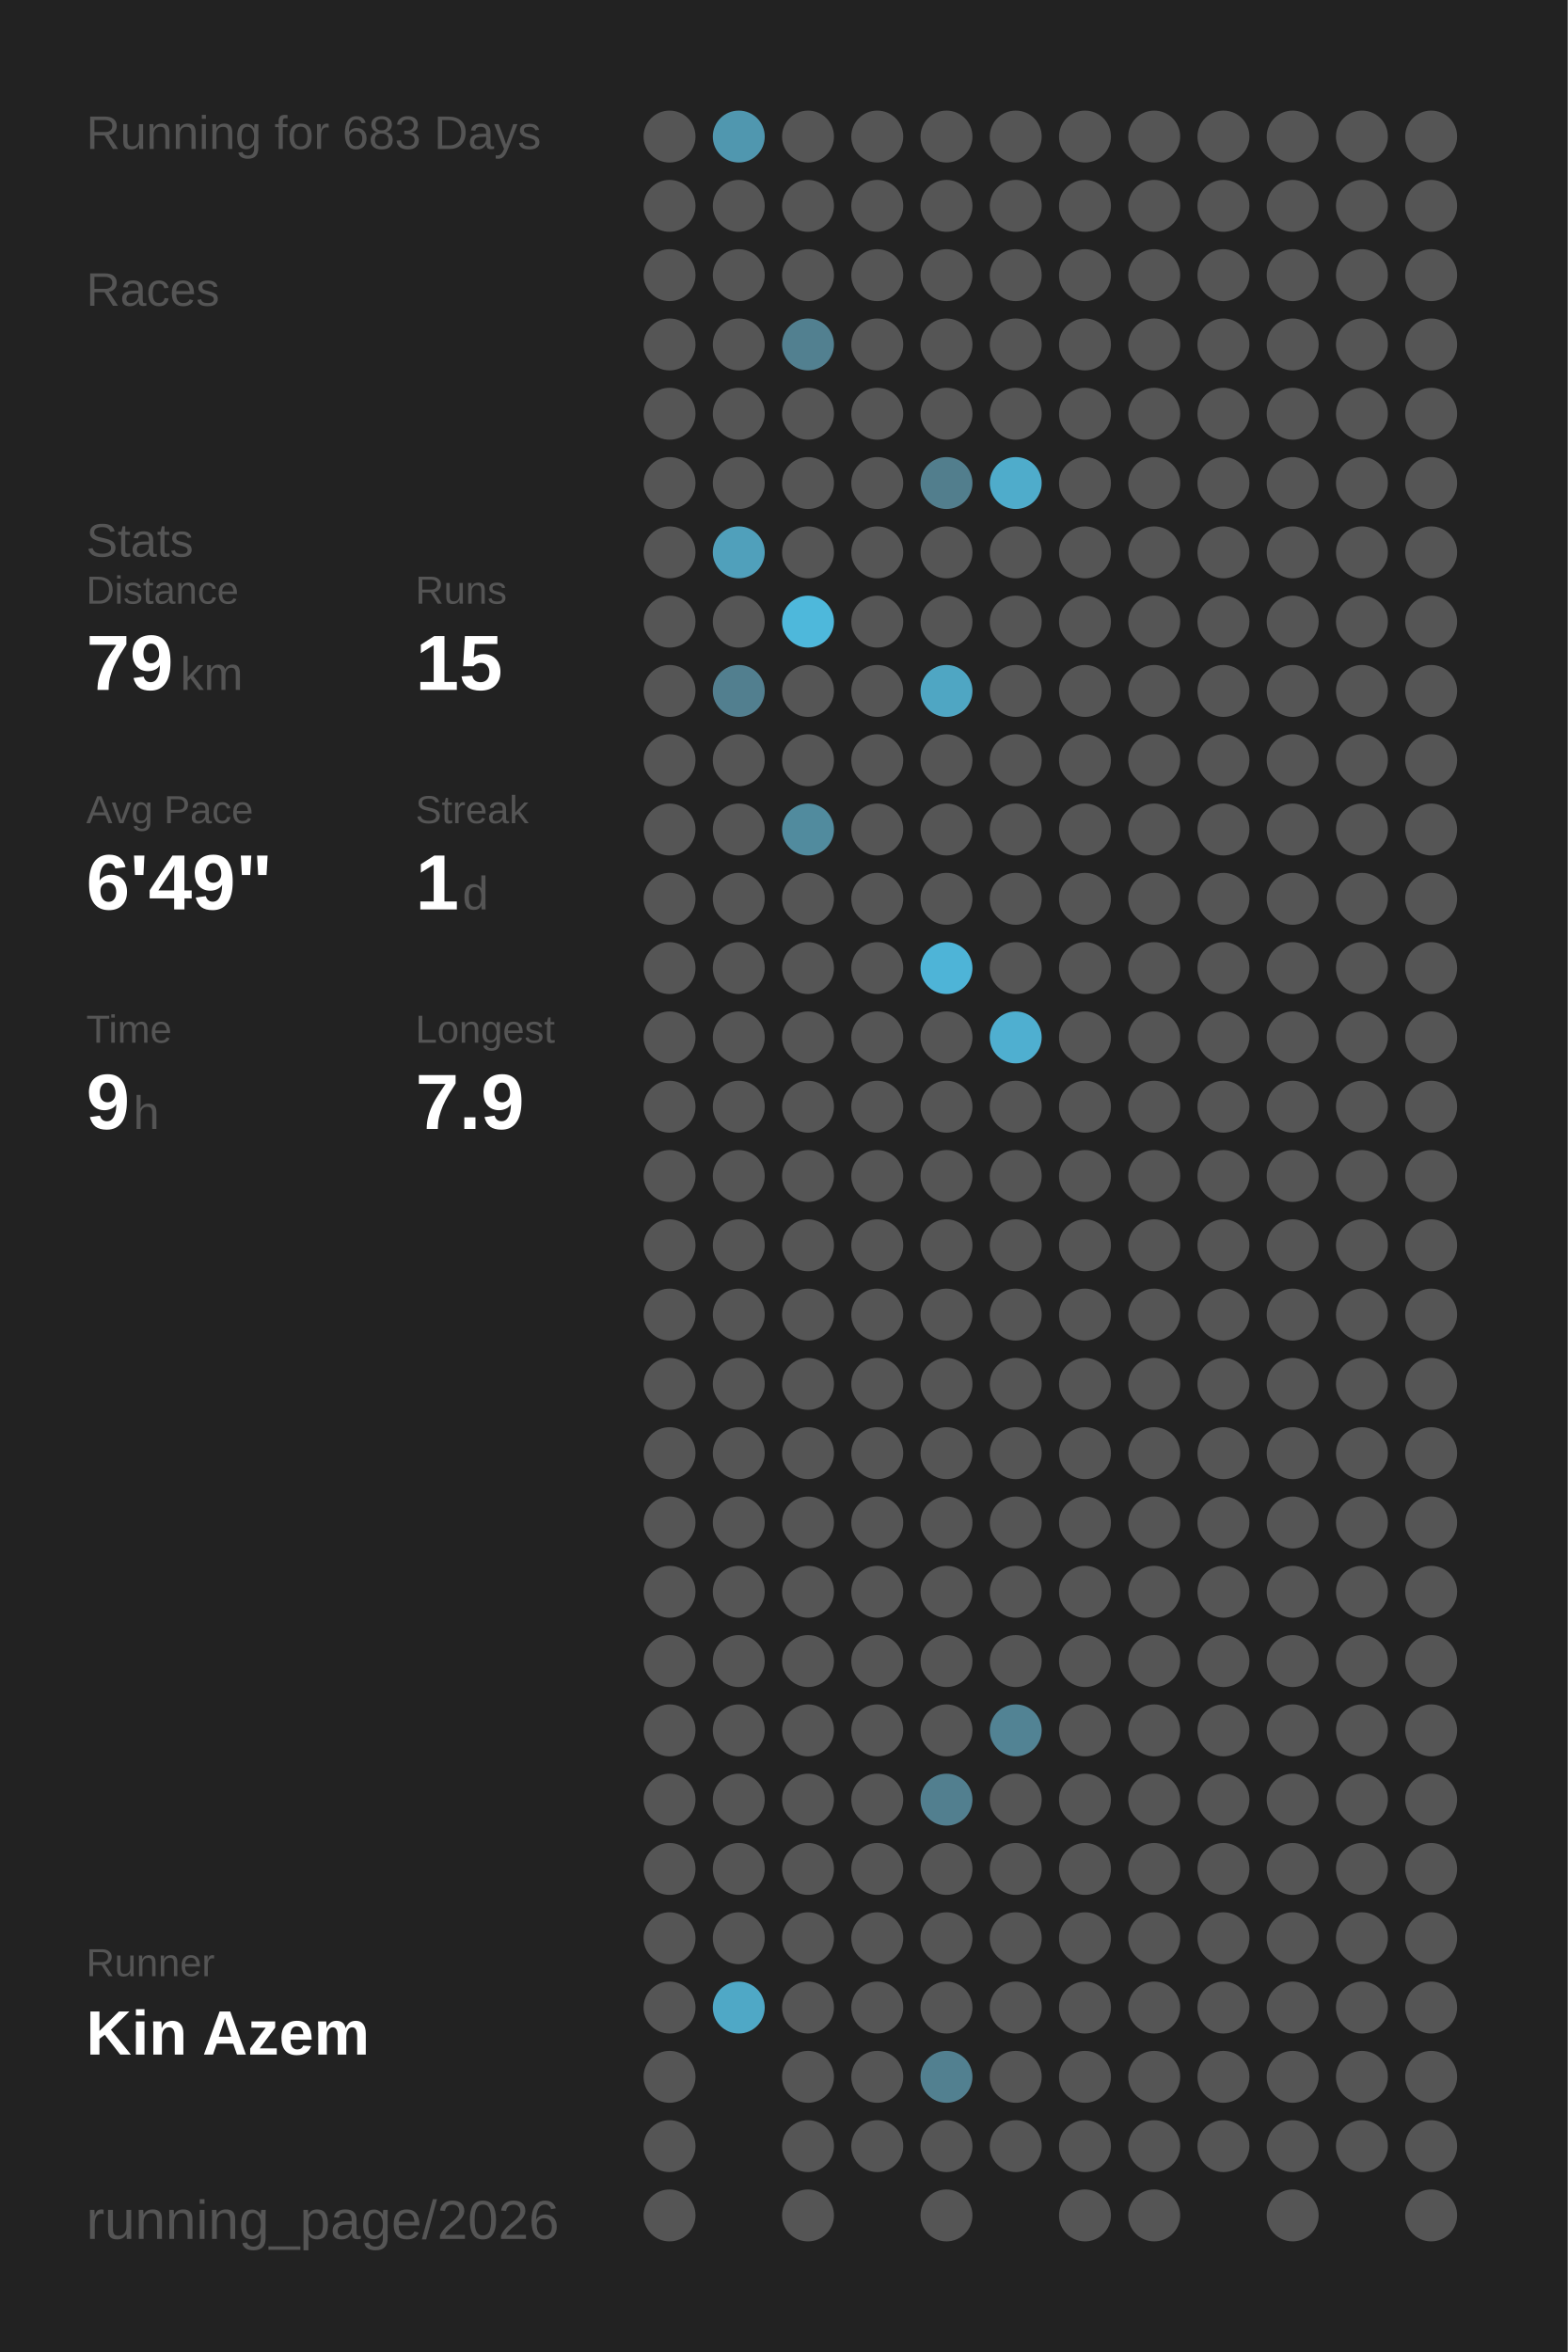
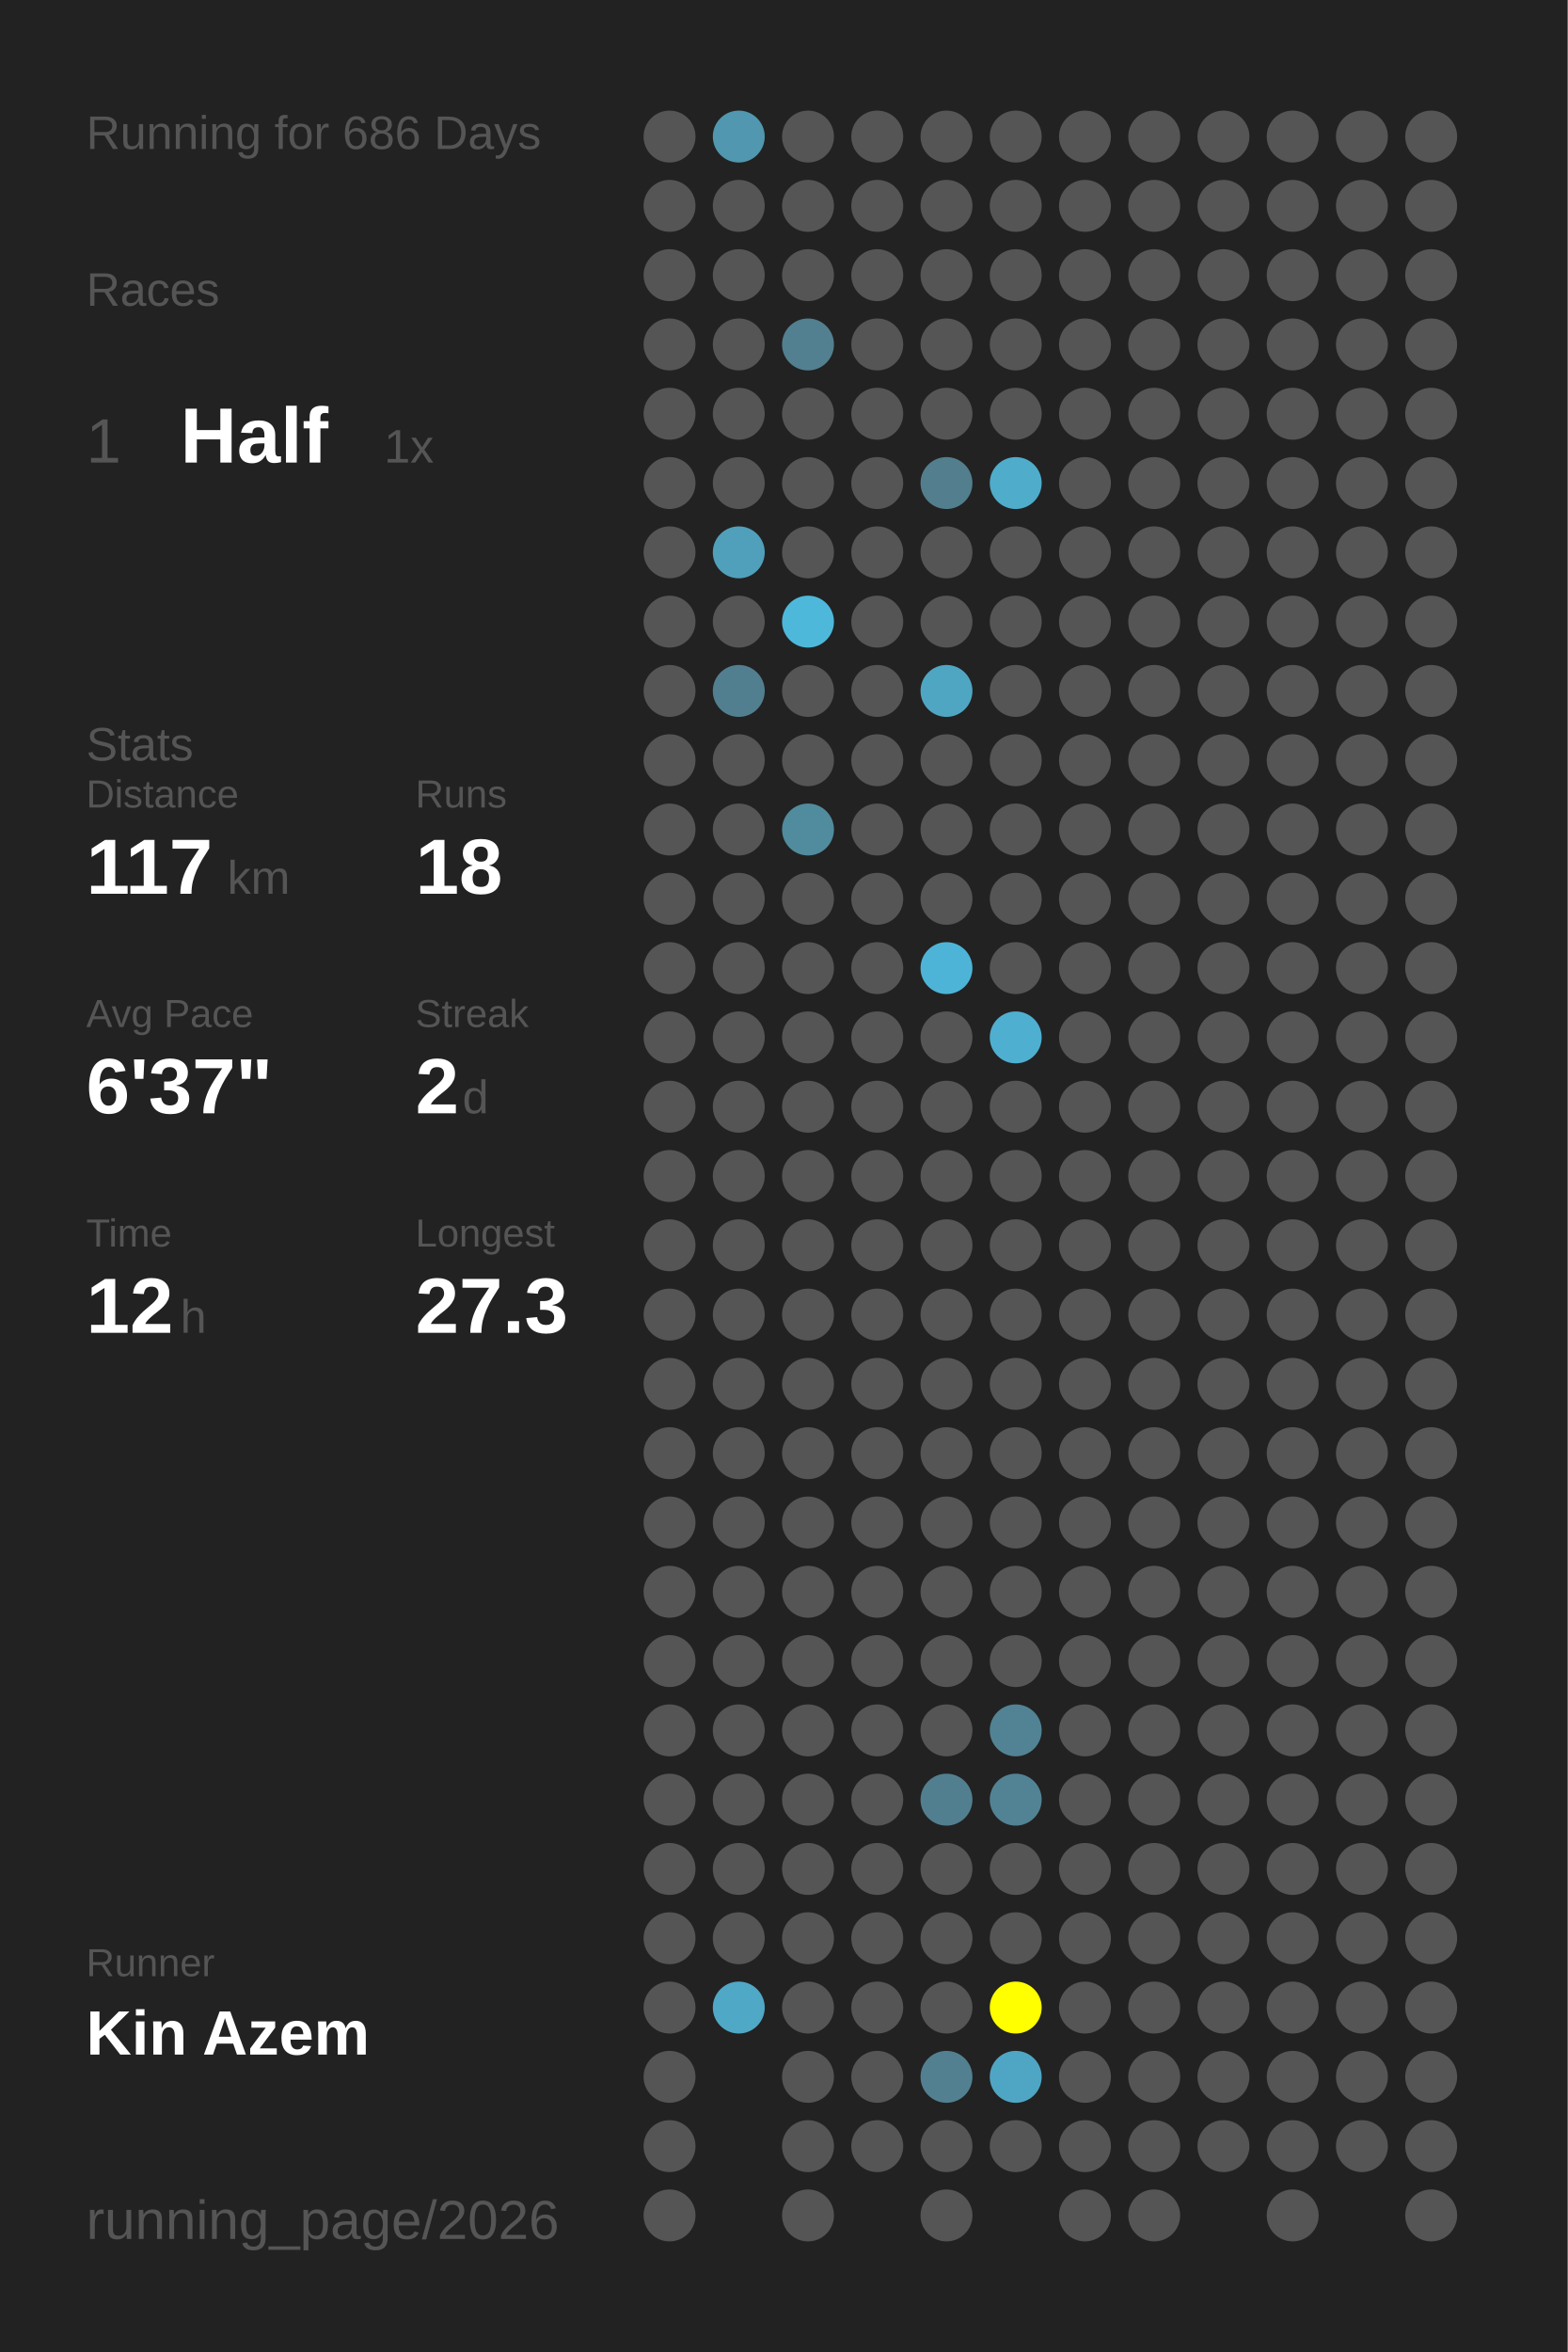
<svg xmlns="http://www.w3.org/2000/svg" baseProfile="full" height="300mm" version="1.1" viewBox="0,0,200,300" width="200mm">
  <defs />
  <rect fill="#222222" height="300" width="200" x="0" y="0" />
-   <text fill="#555555" style="font-size:6px; font-family:Arial;" x="11" y="19">Running for 683 Days</text>
+   <text fill="#555555" style="font-size:6px; font-family:Arial;" x="11" y="19">Running for 686 Days</text>
  <text fill="#555555" style="font-size:6px; font-family:Arial;" x="11" y="39">Races</text>
-   <text fill="#555555" style="font-size:6px; font-family:Arial;" x="11" y="71">Stats</text>
-   <text fill="#555555" style="font-size:5px; font-family:Arial;" x="11" y="77">Distance</text>
-   <text fill="#FFFFFF" style="font-size:10px; font-family:Arial; font-weight:bold;" x="11" y="88">79</text>
-   <text fill="#555555" style="font-size:6px; font-family:Arial;" x="23" y="88">km</text>
-   <text fill="#555555" style="font-size:5px; font-family:Arial;" x="53" y="77">Runs</text>
-   <text fill="#FFFFFF" style="font-size:10px; font-family:Arial; font-weight:bold;" x="53" y="88">15</text>
-   <text fill="#555555" style="font-size:5px; font-family:Arial;" x="11" y="105">Avg Pace</text>
-   <text fill="#FFFFFF" style="font-size:10px; font-family:Arial; font-weight:bold;" x="11" y="116">6'49"</text>
-   <text fill="#555555" style="font-size:5px; font-family:Arial;" x="53" y="105">Streak</text>
-   <text fill="#FFFFFF" style="font-size:10px; font-family:Arial; font-weight:bold;" x="53" y="116">1</text>
-   <text fill="#555555" style="font-size:6px; font-family:Arial;" x="59" y="116">d</text>
-   <text fill="#555555" style="font-size:5px; font-family:Arial;" x="11" y="133">Time</text>
-   <text fill="#FFFFFF" style="font-size:10px; font-family:Arial; font-weight:bold;" x="11" y="144">9</text>
-   <text fill="#555555" style="font-size:6px; font-family:Arial;" x="17" y="144">h</text>
-   <text fill="#555555" style="font-size:5px; font-family:Arial;" x="53" y="133">Longest</text>
-   <text fill="#FFFFFF" style="font-size:10px; font-family:Arial; font-weight:bold;" x="53" y="144">7.9</text>
+   <text fill="#555555" style="font-size:8px; font-family:Arial;" x="11" y="59">1</text>
+   <text fill="#FFFFFF" style="font-size:10px; font-family:Arial; font-weight:bold;" x="23" y="59">Half</text>
+   <text fill="#555555" style="font-size:6px; font-family:Arial;" x="49" y="59">1x</text>
+   <text fill="#555555" style="font-size:6px; font-family:Arial;" x="11" y="97">Stats</text>
+   <text fill="#555555" style="font-size:5px; font-family:Arial;" x="11" y="103">Distance</text>
+   <text fill="#FFFFFF" style="font-size:10px; font-family:Arial; font-weight:bold;" x="11" y="114">117</text>
+   <text fill="#555555" style="font-size:6px; font-family:Arial;" x="29" y="114">km</text>
+   <text fill="#555555" style="font-size:5px; font-family:Arial;" x="53" y="103">Runs</text>
+   <text fill="#FFFFFF" style="font-size:10px; font-family:Arial; font-weight:bold;" x="53" y="114">18</text>
+   <text fill="#555555" style="font-size:5px; font-family:Arial;" x="11" y="131">Avg Pace</text>
+   <text fill="#FFFFFF" style="font-size:10px; font-family:Arial; font-weight:bold;" x="11" y="142">6'37"</text>
+   <text fill="#555555" style="font-size:5px; font-family:Arial;" x="53" y="131">Streak</text>
+   <text fill="#FFFFFF" style="font-size:10px; font-family:Arial; font-weight:bold;" x="53" y="142">2</text>
+   <text fill="#555555" style="font-size:6px; font-family:Arial;" x="59" y="142">d</text>
+   <text fill="#555555" style="font-size:5px; font-family:Arial;" x="11" y="159">Time</text>
+   <text fill="#FFFFFF" style="font-size:10px; font-family:Arial; font-weight:bold;" x="11" y="170">12</text>
+   <text fill="#555555" style="font-size:6px; font-family:Arial;" x="23" y="170">h</text>
+   <text fill="#555555" style="font-size:5px; font-family:Arial;" x="53" y="159">Longest</text>
+   <text fill="#FFFFFF" style="font-size:10px; font-family:Arial; font-weight:bold;" x="53" y="170">27.3</text>
  <text fill="#555555" style="font-size:5px; font-family:Arial;" x="11" y="252.065">Runner</text>
  <text fill="#FFFFFF" style="font-size:8px; font-family:Arial; font-weight:bold;" x="11" y="262.065">Kin Azem</text>
  <text fill="#555555" style="font-size:7px; font-family:Arial;" x="11" y="285.581">running_page/2026</text>
  <circle cx="85.417" cy="17.419" fill="#555555" r="3.312" />
  <circle cx="85.417" cy="26.258" fill="#555555" r="3.312" />
  <circle cx="85.417" cy="35.097" fill="#555555" r="3.312" />
  <circle cx="85.417" cy="43.935" fill="#555555" r="3.312" />
  <circle cx="85.417" cy="52.774" fill="#555555" r="3.312" />
  <circle cx="85.417" cy="61.613" fill="#555555" r="3.312" />
  <circle cx="85.417" cy="70.452" fill="#555555" r="3.312" />
  <circle cx="85.417" cy="79.29" fill="#555555" r="3.312" />
  <circle cx="85.417" cy="88.129" fill="#555555" r="3.312" />
  <circle cx="85.417" cy="96.968" fill="#555555" r="3.312" />
  <circle cx="85.417" cy="105.806" fill="#555555" r="3.312" />
  <circle cx="85.417" cy="114.645" fill="#555555" r="3.312" />
  <circle cx="85.417" cy="123.484" fill="#555555" r="3.312" />
  <circle cx="85.417" cy="132.323" fill="#555555" r="3.312" />
  <circle cx="85.417" cy="141.161" fill="#555555" r="3.312" />
  <circle cx="85.417" cy="150" fill="#555555" r="3.312" />
  <circle cx="85.417" cy="158.839" fill="#555555" r="3.312" />
  <circle cx="85.417" cy="167.677" fill="#555555" r="3.312" />
  <circle cx="85.417" cy="176.516" fill="#555555" r="3.312" />
  <circle cx="85.417" cy="185.355" fill="#555555" r="3.312" />
  <circle cx="85.417" cy="194.194" fill="#555555" r="3.312" />
  <circle cx="85.417" cy="203.032" fill="#555555" r="3.312" />
  <circle cx="85.417" cy="211.871" fill="#555555" r="3.312" />
  <circle cx="85.417" cy="220.71" fill="#555555" r="3.312" />
  <circle cx="85.417" cy="229.548" fill="#555555" r="3.312" />
  <circle cx="85.417" cy="238.387" fill="#555555" r="3.312" />
  <circle cx="85.417" cy="247.226" fill="#555555" r="3.312" />
  <circle cx="85.417" cy="256.065" fill="#555555" r="3.312" />
  <circle cx="85.417" cy="264.903" fill="#555555" r="3.312" />
  <circle cx="85.417" cy="273.742" fill="#555555" r="3.312" />
  <circle cx="85.417" cy="282.581" fill="#555555" r="3.312" />
  <circle cx="94.25" cy="17.419" fill="#5097af" r="3.312" />
  <circle cx="94.25" cy="26.258" fill="#555555" r="3.312" />
  <circle cx="94.25" cy="35.097" fill="#555555" r="3.312" />
  <circle cx="94.25" cy="43.935" fill="#555555" r="3.312" />
  <circle cx="94.25" cy="52.774" fill="#555555" r="3.312" />
  <circle cx="94.25" cy="61.613" fill="#555555" r="3.312" />
  <circle cx="94.25" cy="70.452" fill="#50a0bb" r="3.312" />
  <circle cx="94.25" cy="79.29" fill="#555555" r="3.312" />
  <circle cx="94.25" cy="88.129" fill="#527f8f" r="3.312" />
  <circle cx="94.25" cy="96.968" fill="#555555" r="3.312" />
  <circle cx="94.25" cy="105.806" fill="#555555" r="3.312" />
  <circle cx="94.25" cy="114.645" fill="#555555" r="3.312" />
  <circle cx="94.25" cy="123.484" fill="#555555" r="3.312" />
  <circle cx="94.25" cy="132.323" fill="#555555" r="3.312" />
  <circle cx="94.25" cy="141.161" fill="#555555" r="3.312" />
  <circle cx="94.25" cy="150" fill="#555555" r="3.312" />
  <circle cx="94.25" cy="158.839" fill="#555555" r="3.312" />
  <circle cx="94.25" cy="167.677" fill="#555555" r="3.312" />
  <circle cx="94.25" cy="176.516" fill="#555555" r="3.312" />
  <circle cx="94.25" cy="185.355" fill="#555555" r="3.312" />
  <circle cx="94.25" cy="194.194" fill="#555555" r="3.312" />
  <circle cx="94.25" cy="203.032" fill="#555555" r="3.312" />
  <circle cx="94.25" cy="211.871" fill="#555555" r="3.312" />
  <circle cx="94.25" cy="220.71" fill="#555555" r="3.312" />
  <circle cx="94.25" cy="229.548" fill="#555555" r="3.312" />
  <circle cx="94.25" cy="238.387" fill="#555555" r="3.312" />
  <circle cx="94.25" cy="247.226" fill="#555555" r="3.312" />
  <circle cx="94.25" cy="256.065" fill="#4fa8c6" r="3.312" />
  <circle cx="103.083" cy="17.419" fill="#555555" r="3.312" />
  <circle cx="103.083" cy="26.258" fill="#555555" r="3.312" />
  <circle cx="103.083" cy="35.097" fill="#555555" r="3.312" />
  <circle cx="103.083" cy="43.935" fill="#528090" r="3.312" />
  <circle cx="103.083" cy="52.774" fill="#555555" r="3.312" />
  <circle cx="103.083" cy="61.613" fill="#555555" r="3.312" />
  <circle cx="103.083" cy="70.452" fill="#555555" r="3.312" />
  <circle cx="103.083" cy="79.29" fill="#4eb8db" r="3.312" />
  <circle cx="103.083" cy="88.129" fill="#555555" r="3.312" />
  <circle cx="103.083" cy="96.968" fill="#555555" r="3.312" />
  <circle cx="103.083" cy="105.806" fill="#518b9e" r="3.312" />
  <circle cx="103.083" cy="114.645" fill="#555555" r="3.312" />
  <circle cx="103.083" cy="123.484" fill="#555555" r="3.312" />
  <circle cx="103.083" cy="132.323" fill="#555555" r="3.312" />
  <circle cx="103.083" cy="141.161" fill="#555555" r="3.312" />
  <circle cx="103.083" cy="150" fill="#555555" r="3.312" />
  <circle cx="103.083" cy="158.839" fill="#555555" r="3.312" />
  <circle cx="103.083" cy="167.677" fill="#555555" r="3.312" />
  <circle cx="103.083" cy="176.516" fill="#555555" r="3.312" />
  <circle cx="103.083" cy="185.355" fill="#555555" r="3.312" />
  <circle cx="103.083" cy="194.194" fill="#555555" r="3.312" />
  <circle cx="103.083" cy="203.032" fill="#555555" r="3.312" />
  <circle cx="103.083" cy="211.871" fill="#555555" r="3.312" />
  <circle cx="103.083" cy="220.71" fill="#555555" r="3.312" />
  <circle cx="103.083" cy="229.548" fill="#555555" r="3.312" />
  <circle cx="103.083" cy="238.387" fill="#555555" r="3.312" />
  <circle cx="103.083" cy="247.226" fill="#555555" r="3.312" />
  <circle cx="103.083" cy="256.065" fill="#555555" r="3.312" />
  <circle cx="103.083" cy="264.903" fill="#555555" r="3.312" />
  <circle cx="103.083" cy="273.742" fill="#555555" r="3.312" />
  <circle cx="103.083" cy="282.581" fill="#555555" r="3.312" />
  <circle cx="111.917" cy="17.419" fill="#555555" r="3.312" />
  <circle cx="111.917" cy="26.258" fill="#555555" r="3.312" />
  <circle cx="111.917" cy="35.097" fill="#555555" r="3.312" />
  <circle cx="111.917" cy="43.935" fill="#555555" r="3.312" />
  <circle cx="111.917" cy="52.774" fill="#555555" r="3.312" />
  <circle cx="111.917" cy="61.613" fill="#555555" r="3.312" />
  <circle cx="111.917" cy="70.452" fill="#555555" r="3.312" />
  <circle cx="111.917" cy="79.29" fill="#555555" r="3.312" />
  <circle cx="111.917" cy="88.129" fill="#555555" r="3.312" />
  <circle cx="111.917" cy="96.968" fill="#555555" r="3.312" />
  <circle cx="111.917" cy="105.806" fill="#555555" r="3.312" />
  <circle cx="111.917" cy="114.645" fill="#555555" r="3.312" />
  <circle cx="111.917" cy="123.484" fill="#555555" r="3.312" />
  <circle cx="111.917" cy="132.323" fill="#555555" r="3.312" />
  <circle cx="111.917" cy="141.161" fill="#555555" r="3.312" />
  <circle cx="111.917" cy="150" fill="#555555" r="3.312" />
  <circle cx="111.917" cy="158.839" fill="#555555" r="3.312" />
  <circle cx="111.917" cy="167.677" fill="#555555" r="3.312" />
  <circle cx="111.917" cy="176.516" fill="#555555" r="3.312" />
  <circle cx="111.917" cy="185.355" fill="#555555" r="3.312" />
  <circle cx="111.917" cy="194.194" fill="#555555" r="3.312" />
  <circle cx="111.917" cy="203.032" fill="#555555" r="3.312" />
  <circle cx="111.917" cy="211.871" fill="#555555" r="3.312" />
  <circle cx="111.917" cy="220.71" fill="#555555" r="3.312" />
  <circle cx="111.917" cy="229.548" fill="#555555" r="3.312" />
  <circle cx="111.917" cy="238.387" fill="#555555" r="3.312" />
  <circle cx="111.917" cy="247.226" fill="#555555" r="3.312" />
  <circle cx="111.917" cy="256.065" fill="#555555" r="3.312" />
  <circle cx="111.917" cy="264.903" fill="#555555" r="3.312" />
  <circle cx="111.917" cy="273.742" fill="#555555" r="3.312" />
  <circle cx="120.75" cy="17.419" fill="#555555" r="3.312" />
  <circle cx="120.75" cy="26.258" fill="#555555" r="3.312" />
  <circle cx="120.75" cy="35.097" fill="#555555" r="3.312" />
  <circle cx="120.75" cy="43.935" fill="#555555" r="3.312" />
  <circle cx="120.75" cy="52.774" fill="#555555" r="3.312" />
  <circle cx="120.75" cy="61.613" fill="#527e8d" r="3.312" />
  <circle cx="120.75" cy="70.452" fill="#555555" r="3.312" />
  <circle cx="120.75" cy="79.29" fill="#555555" r="3.312" />
  <circle cx="120.75" cy="88.129" fill="#4fa6c3" r="3.312" />
  <circle cx="120.75" cy="96.968" fill="#555555" r="3.312" />
  <circle cx="120.75" cy="105.806" fill="#555555" r="3.312" />
  <circle cx="120.75" cy="114.645" fill="#555555" r="3.312" />
  <circle cx="120.75" cy="123.484" fill="#4eb4d7" r="3.312" />
  <circle cx="120.75" cy="132.323" fill="#555555" r="3.312" />
  <circle cx="120.75" cy="141.161" fill="#555555" r="3.312" />
  <circle cx="120.75" cy="150" fill="#555555" r="3.312" />
  <circle cx="120.75" cy="158.839" fill="#555555" r="3.312" />
  <circle cx="120.75" cy="167.677" fill="#555555" r="3.312" />
  <circle cx="120.75" cy="176.516" fill="#555555" r="3.312" />
  <circle cx="120.75" cy="185.355" fill="#555555" r="3.312" />
  <circle cx="120.75" cy="194.194" fill="#555555" r="3.312" />
  <circle cx="120.75" cy="203.032" fill="#555555" r="3.312" />
  <circle cx="120.75" cy="211.871" fill="#555555" r="3.312" />
  <circle cx="120.75" cy="220.71" fill="#555555" r="3.312" />
  <circle cx="120.75" cy="229.548" fill="#527f8f" r="3.312" />
  <circle cx="120.75" cy="238.387" fill="#555555" r="3.312" />
  <circle cx="120.75" cy="247.226" fill="#555555" r="3.312" />
  <circle cx="120.75" cy="256.065" fill="#555555" r="3.312" />
  <circle cx="120.75" cy="264.903" fill="#528090" r="3.312" />
  <circle cx="120.75" cy="273.742" fill="#555555" r="3.312" />
  <circle cx="120.75" cy="282.581" fill="#555555" r="3.312" />
  <circle cx="129.583" cy="17.419" fill="#555555" r="3.312" />
  <circle cx="129.583" cy="26.258" fill="#555555" r="3.312" />
  <circle cx="129.583" cy="35.097" fill="#555555" r="3.312" />
  <circle cx="129.583" cy="43.935" fill="#555555" r="3.312" />
  <circle cx="129.583" cy="52.774" fill="#555555" r="3.312" />
  <circle cx="129.583" cy="61.613" fill="#4faccb" r="3.312" />
  <circle cx="129.583" cy="70.452" fill="#555555" r="3.312" />
  <circle cx="129.583" cy="79.29" fill="#555555" r="3.312" />
  <circle cx="129.583" cy="88.129" fill="#555555" r="3.312" />
  <circle cx="129.583" cy="96.968" fill="#555555" r="3.312" />
  <circle cx="129.583" cy="105.806" fill="#555555" r="3.312" />
  <circle cx="129.583" cy="114.645" fill="#555555" r="3.312" />
  <circle cx="129.583" cy="123.484" fill="#555555" r="3.312" />
  <circle cx="129.583" cy="132.323" fill="#4fafd0" r="3.312" />
  <circle cx="129.583" cy="141.161" fill="#555555" r="3.312" />
  <circle cx="129.583" cy="150" fill="#555555" r="3.312" />
  <circle cx="129.583" cy="158.839" fill="#555555" r="3.312" />
  <circle cx="129.583" cy="167.677" fill="#555555" r="3.312" />
  <circle cx="129.583" cy="176.516" fill="#555555" r="3.312" />
  <circle cx="129.583" cy="185.355" fill="#555555" r="3.312" />
  <circle cx="129.583" cy="194.194" fill="#555555" r="3.312" />
  <circle cx="129.583" cy="203.032" fill="#555555" r="3.312" />
  <circle cx="129.583" cy="211.871" fill="#555555" r="3.312" />
  <circle cx="129.583" cy="220.71" fill="#528394" r="3.312" />
-   <circle cx="129.583" cy="229.548" fill="#555555" r="3.312" />
+   <circle cx="129.583" cy="229.548" fill="#528394" r="3.312" />
  <circle cx="129.583" cy="238.387" fill="#555555" r="3.312" />
  <circle cx="129.583" cy="247.226" fill="#555555" r="3.312" />
-   <circle cx="129.583" cy="256.065" fill="#555555" r="3.312" />
-   <circle cx="129.583" cy="264.903" fill="#555555" r="3.312" />
+   <circle cx="129.583" cy="256.065" fill="#FFFF00" r="3.312" />
+   <circle cx="129.583" cy="264.903" fill="#4fa6c4" r="3.312" />
  <circle cx="129.583" cy="273.742" fill="#555555" r="3.312" />
  <circle cx="138.417" cy="17.419" fill="#555555" r="3.312" />
  <circle cx="138.417" cy="26.258" fill="#555555" r="3.312" />
  <circle cx="138.417" cy="35.097" fill="#555555" r="3.312" />
  <circle cx="138.417" cy="43.935" fill="#555555" r="3.312" />
  <circle cx="138.417" cy="52.774" fill="#555555" r="3.312" />
  <circle cx="138.417" cy="61.613" fill="#555555" r="3.312" />
  <circle cx="138.417" cy="70.452" fill="#555555" r="3.312" />
  <circle cx="138.417" cy="79.29" fill="#555555" r="3.312" />
  <circle cx="138.417" cy="88.129" fill="#555555" r="3.312" />
  <circle cx="138.417" cy="96.968" fill="#555555" r="3.312" />
  <circle cx="138.417" cy="105.806" fill="#555555" r="3.312" />
  <circle cx="138.417" cy="114.645" fill="#555555" r="3.312" />
  <circle cx="138.417" cy="123.484" fill="#555555" r="3.312" />
  <circle cx="138.417" cy="132.323" fill="#555555" r="3.312" />
  <circle cx="138.417" cy="141.161" fill="#555555" r="3.312" />
  <circle cx="138.417" cy="150" fill="#555555" r="3.312" />
  <circle cx="138.417" cy="158.839" fill="#555555" r="3.312" />
  <circle cx="138.417" cy="167.677" fill="#555555" r="3.312" />
  <circle cx="138.417" cy="176.516" fill="#555555" r="3.312" />
  <circle cx="138.417" cy="185.355" fill="#555555" r="3.312" />
  <circle cx="138.417" cy="194.194" fill="#555555" r="3.312" />
  <circle cx="138.417" cy="203.032" fill="#555555" r="3.312" />
  <circle cx="138.417" cy="211.871" fill="#555555" r="3.312" />
  <circle cx="138.417" cy="220.71" fill="#555555" r="3.312" />
  <circle cx="138.417" cy="229.548" fill="#555555" r="3.312" />
  <circle cx="138.417" cy="238.387" fill="#555555" r="3.312" />
  <circle cx="138.417" cy="247.226" fill="#555555" r="3.312" />
  <circle cx="138.417" cy="256.065" fill="#555555" r="3.312" />
  <circle cx="138.417" cy="264.903" fill="#555555" r="3.312" />
  <circle cx="138.417" cy="273.742" fill="#555555" r="3.312" />
  <circle cx="138.417" cy="282.581" fill="#555555" r="3.312" />
  <circle cx="147.25" cy="17.419" fill="#555555" r="3.312" />
  <circle cx="147.25" cy="26.258" fill="#555555" r="3.312" />
  <circle cx="147.25" cy="35.097" fill="#555555" r="3.312" />
  <circle cx="147.25" cy="43.935" fill="#555555" r="3.312" />
  <circle cx="147.25" cy="52.774" fill="#555555" r="3.312" />
  <circle cx="147.25" cy="61.613" fill="#555555" r="3.312" />
  <circle cx="147.25" cy="70.452" fill="#555555" r="3.312" />
  <circle cx="147.25" cy="79.29" fill="#555555" r="3.312" />
  <circle cx="147.25" cy="88.129" fill="#555555" r="3.312" />
  <circle cx="147.25" cy="96.968" fill="#555555" r="3.312" />
  <circle cx="147.25" cy="105.806" fill="#555555" r="3.312" />
  <circle cx="147.25" cy="114.645" fill="#555555" r="3.312" />
  <circle cx="147.25" cy="123.484" fill="#555555" r="3.312" />
  <circle cx="147.25" cy="132.323" fill="#555555" r="3.312" />
  <circle cx="147.25" cy="141.161" fill="#555555" r="3.312" />
  <circle cx="147.25" cy="150" fill="#555555" r="3.312" />
  <circle cx="147.25" cy="158.839" fill="#555555" r="3.312" />
  <circle cx="147.25" cy="167.677" fill="#555555" r="3.312" />
  <circle cx="147.25" cy="176.516" fill="#555555" r="3.312" />
  <circle cx="147.25" cy="185.355" fill="#555555" r="3.312" />
  <circle cx="147.25" cy="194.194" fill="#555555" r="3.312" />
  <circle cx="147.25" cy="203.032" fill="#555555" r="3.312" />
  <circle cx="147.25" cy="211.871" fill="#555555" r="3.312" />
  <circle cx="147.25" cy="220.71" fill="#555555" r="3.312" />
  <circle cx="147.25" cy="229.548" fill="#555555" r="3.312" />
  <circle cx="147.25" cy="238.387" fill="#555555" r="3.312" />
  <circle cx="147.25" cy="247.226" fill="#555555" r="3.312" />
  <circle cx="147.25" cy="256.065" fill="#555555" r="3.312" />
  <circle cx="147.25" cy="264.903" fill="#555555" r="3.312" />
  <circle cx="147.25" cy="273.742" fill="#555555" r="3.312" />
  <circle cx="147.25" cy="282.581" fill="#555555" r="3.312" />
  <circle cx="156.083" cy="17.419" fill="#555555" r="3.312" />
  <circle cx="156.083" cy="26.258" fill="#555555" r="3.312" />
  <circle cx="156.083" cy="35.097" fill="#555555" r="3.312" />
  <circle cx="156.083" cy="43.935" fill="#555555" r="3.312" />
  <circle cx="156.083" cy="52.774" fill="#555555" r="3.312" />
  <circle cx="156.083" cy="61.613" fill="#555555" r="3.312" />
  <circle cx="156.083" cy="70.452" fill="#555555" r="3.312" />
  <circle cx="156.083" cy="79.29" fill="#555555" r="3.312" />
  <circle cx="156.083" cy="88.129" fill="#555555" r="3.312" />
  <circle cx="156.083" cy="96.968" fill="#555555" r="3.312" />
  <circle cx="156.083" cy="105.806" fill="#555555" r="3.312" />
  <circle cx="156.083" cy="114.645" fill="#555555" r="3.312" />
  <circle cx="156.083" cy="123.484" fill="#555555" r="3.312" />
  <circle cx="156.083" cy="132.323" fill="#555555" r="3.312" />
  <circle cx="156.083" cy="141.161" fill="#555555" r="3.312" />
  <circle cx="156.083" cy="150" fill="#555555" r="3.312" />
  <circle cx="156.083" cy="158.839" fill="#555555" r="3.312" />
  <circle cx="156.083" cy="167.677" fill="#555555" r="3.312" />
  <circle cx="156.083" cy="176.516" fill="#555555" r="3.312" />
  <circle cx="156.083" cy="185.355" fill="#555555" r="3.312" />
  <circle cx="156.083" cy="194.194" fill="#555555" r="3.312" />
  <circle cx="156.083" cy="203.032" fill="#555555" r="3.312" />
  <circle cx="156.083" cy="211.871" fill="#555555" r="3.312" />
  <circle cx="156.083" cy="220.71" fill="#555555" r="3.312" />
  <circle cx="156.083" cy="229.548" fill="#555555" r="3.312" />
  <circle cx="156.083" cy="238.387" fill="#555555" r="3.312" />
  <circle cx="156.083" cy="247.226" fill="#555555" r="3.312" />
  <circle cx="156.083" cy="256.065" fill="#555555" r="3.312" />
  <circle cx="156.083" cy="264.903" fill="#555555" r="3.312" />
  <circle cx="156.083" cy="273.742" fill="#555555" r="3.312" />
  <circle cx="164.917" cy="17.419" fill="#555555" r="3.312" />
  <circle cx="164.917" cy="26.258" fill="#555555" r="3.312" />
  <circle cx="164.917" cy="35.097" fill="#555555" r="3.312" />
  <circle cx="164.917" cy="43.935" fill="#555555" r="3.312" />
  <circle cx="164.917" cy="52.774" fill="#555555" r="3.312" />
  <circle cx="164.917" cy="61.613" fill="#555555" r="3.312" />
  <circle cx="164.917" cy="70.452" fill="#555555" r="3.312" />
  <circle cx="164.917" cy="79.29" fill="#555555" r="3.312" />
  <circle cx="164.917" cy="88.129" fill="#555555" r="3.312" />
  <circle cx="164.917" cy="96.968" fill="#555555" r="3.312" />
  <circle cx="164.917" cy="105.806" fill="#555555" r="3.312" />
  <circle cx="164.917" cy="114.645" fill="#555555" r="3.312" />
  <circle cx="164.917" cy="123.484" fill="#555555" r="3.312" />
  <circle cx="164.917" cy="132.323" fill="#555555" r="3.312" />
  <circle cx="164.917" cy="141.161" fill="#555555" r="3.312" />
  <circle cx="164.917" cy="150" fill="#555555" r="3.312" />
  <circle cx="164.917" cy="158.839" fill="#555555" r="3.312" />
  <circle cx="164.917" cy="167.677" fill="#555555" r="3.312" />
  <circle cx="164.917" cy="176.516" fill="#555555" r="3.312" />
  <circle cx="164.917" cy="185.355" fill="#555555" r="3.312" />
  <circle cx="164.917" cy="194.194" fill="#555555" r="3.312" />
  <circle cx="164.917" cy="203.032" fill="#555555" r="3.312" />
  <circle cx="164.917" cy="211.871" fill="#555555" r="3.312" />
  <circle cx="164.917" cy="220.71" fill="#555555" r="3.312" />
  <circle cx="164.917" cy="229.548" fill="#555555" r="3.312" />
  <circle cx="164.917" cy="238.387" fill="#555555" r="3.312" />
  <circle cx="164.917" cy="247.226" fill="#555555" r="3.312" />
  <circle cx="164.917" cy="256.065" fill="#555555" r="3.312" />
  <circle cx="164.917" cy="264.903" fill="#555555" r="3.312" />
  <circle cx="164.917" cy="273.742" fill="#555555" r="3.312" />
  <circle cx="164.917" cy="282.581" fill="#555555" r="3.312" />
  <circle cx="173.75" cy="17.419" fill="#555555" r="3.312" />
  <circle cx="173.75" cy="26.258" fill="#555555" r="3.312" />
  <circle cx="173.75" cy="35.097" fill="#555555" r="3.312" />
  <circle cx="173.75" cy="43.935" fill="#555555" r="3.312" />
  <circle cx="173.75" cy="52.774" fill="#555555" r="3.312" />
  <circle cx="173.75" cy="61.613" fill="#555555" r="3.312" />
  <circle cx="173.75" cy="70.452" fill="#555555" r="3.312" />
  <circle cx="173.75" cy="79.29" fill="#555555" r="3.312" />
  <circle cx="173.75" cy="88.129" fill="#555555" r="3.312" />
  <circle cx="173.75" cy="96.968" fill="#555555" r="3.312" />
  <circle cx="173.75" cy="105.806" fill="#555555" r="3.312" />
  <circle cx="173.75" cy="114.645" fill="#555555" r="3.312" />
  <circle cx="173.75" cy="123.484" fill="#555555" r="3.312" />
  <circle cx="173.75" cy="132.323" fill="#555555" r="3.312" />
  <circle cx="173.75" cy="141.161" fill="#555555" r="3.312" />
  <circle cx="173.75" cy="150" fill="#555555" r="3.312" />
  <circle cx="173.75" cy="158.839" fill="#555555" r="3.312" />
  <circle cx="173.75" cy="167.677" fill="#555555" r="3.312" />
  <circle cx="173.75" cy="176.516" fill="#555555" r="3.312" />
  <circle cx="173.75" cy="185.355" fill="#555555" r="3.312" />
  <circle cx="173.75" cy="194.194" fill="#555555" r="3.312" />
  <circle cx="173.75" cy="203.032" fill="#555555" r="3.312" />
  <circle cx="173.75" cy="211.871" fill="#555555" r="3.312" />
  <circle cx="173.75" cy="220.71" fill="#555555" r="3.312" />
  <circle cx="173.75" cy="229.548" fill="#555555" r="3.312" />
  <circle cx="173.75" cy="238.387" fill="#555555" r="3.312" />
  <circle cx="173.75" cy="247.226" fill="#555555" r="3.312" />
  <circle cx="173.75" cy="256.065" fill="#555555" r="3.312" />
  <circle cx="173.75" cy="264.903" fill="#555555" r="3.312" />
  <circle cx="173.75" cy="273.742" fill="#555555" r="3.312" />
  <circle cx="182.583" cy="17.419" fill="#555555" r="3.312" />
  <circle cx="182.583" cy="26.258" fill="#555555" r="3.312" />
  <circle cx="182.583" cy="35.097" fill="#555555" r="3.312" />
  <circle cx="182.583" cy="43.935" fill="#555555" r="3.312" />
  <circle cx="182.583" cy="52.774" fill="#555555" r="3.312" />
  <circle cx="182.583" cy="61.613" fill="#555555" r="3.312" />
  <circle cx="182.583" cy="70.452" fill="#555555" r="3.312" />
  <circle cx="182.583" cy="79.29" fill="#555555" r="3.312" />
  <circle cx="182.583" cy="88.129" fill="#555555" r="3.312" />
  <circle cx="182.583" cy="96.968" fill="#555555" r="3.312" />
  <circle cx="182.583" cy="105.806" fill="#555555" r="3.312" />
  <circle cx="182.583" cy="114.645" fill="#555555" r="3.312" />
  <circle cx="182.583" cy="123.484" fill="#555555" r="3.312" />
  <circle cx="182.583" cy="132.323" fill="#555555" r="3.312" />
  <circle cx="182.583" cy="141.161" fill="#555555" r="3.312" />
  <circle cx="182.583" cy="150" fill="#555555" r="3.312" />
  <circle cx="182.583" cy="158.839" fill="#555555" r="3.312" />
  <circle cx="182.583" cy="167.677" fill="#555555" r="3.312" />
  <circle cx="182.583" cy="176.516" fill="#555555" r="3.312" />
  <circle cx="182.583" cy="185.355" fill="#555555" r="3.312" />
  <circle cx="182.583" cy="194.194" fill="#555555" r="3.312" />
  <circle cx="182.583" cy="203.032" fill="#555555" r="3.312" />
  <circle cx="182.583" cy="211.871" fill="#555555" r="3.312" />
  <circle cx="182.583" cy="220.71" fill="#555555" r="3.312" />
  <circle cx="182.583" cy="229.548" fill="#555555" r="3.312" />
  <circle cx="182.583" cy="238.387" fill="#555555" r="3.312" />
  <circle cx="182.583" cy="247.226" fill="#555555" r="3.312" />
  <circle cx="182.583" cy="256.065" fill="#555555" r="3.312" />
  <circle cx="182.583" cy="264.903" fill="#555555" r="3.312" />
  <circle cx="182.583" cy="273.742" fill="#555555" r="3.312" />
  <circle cx="182.583" cy="282.581" fill="#555555" r="3.312" />
</svg>
